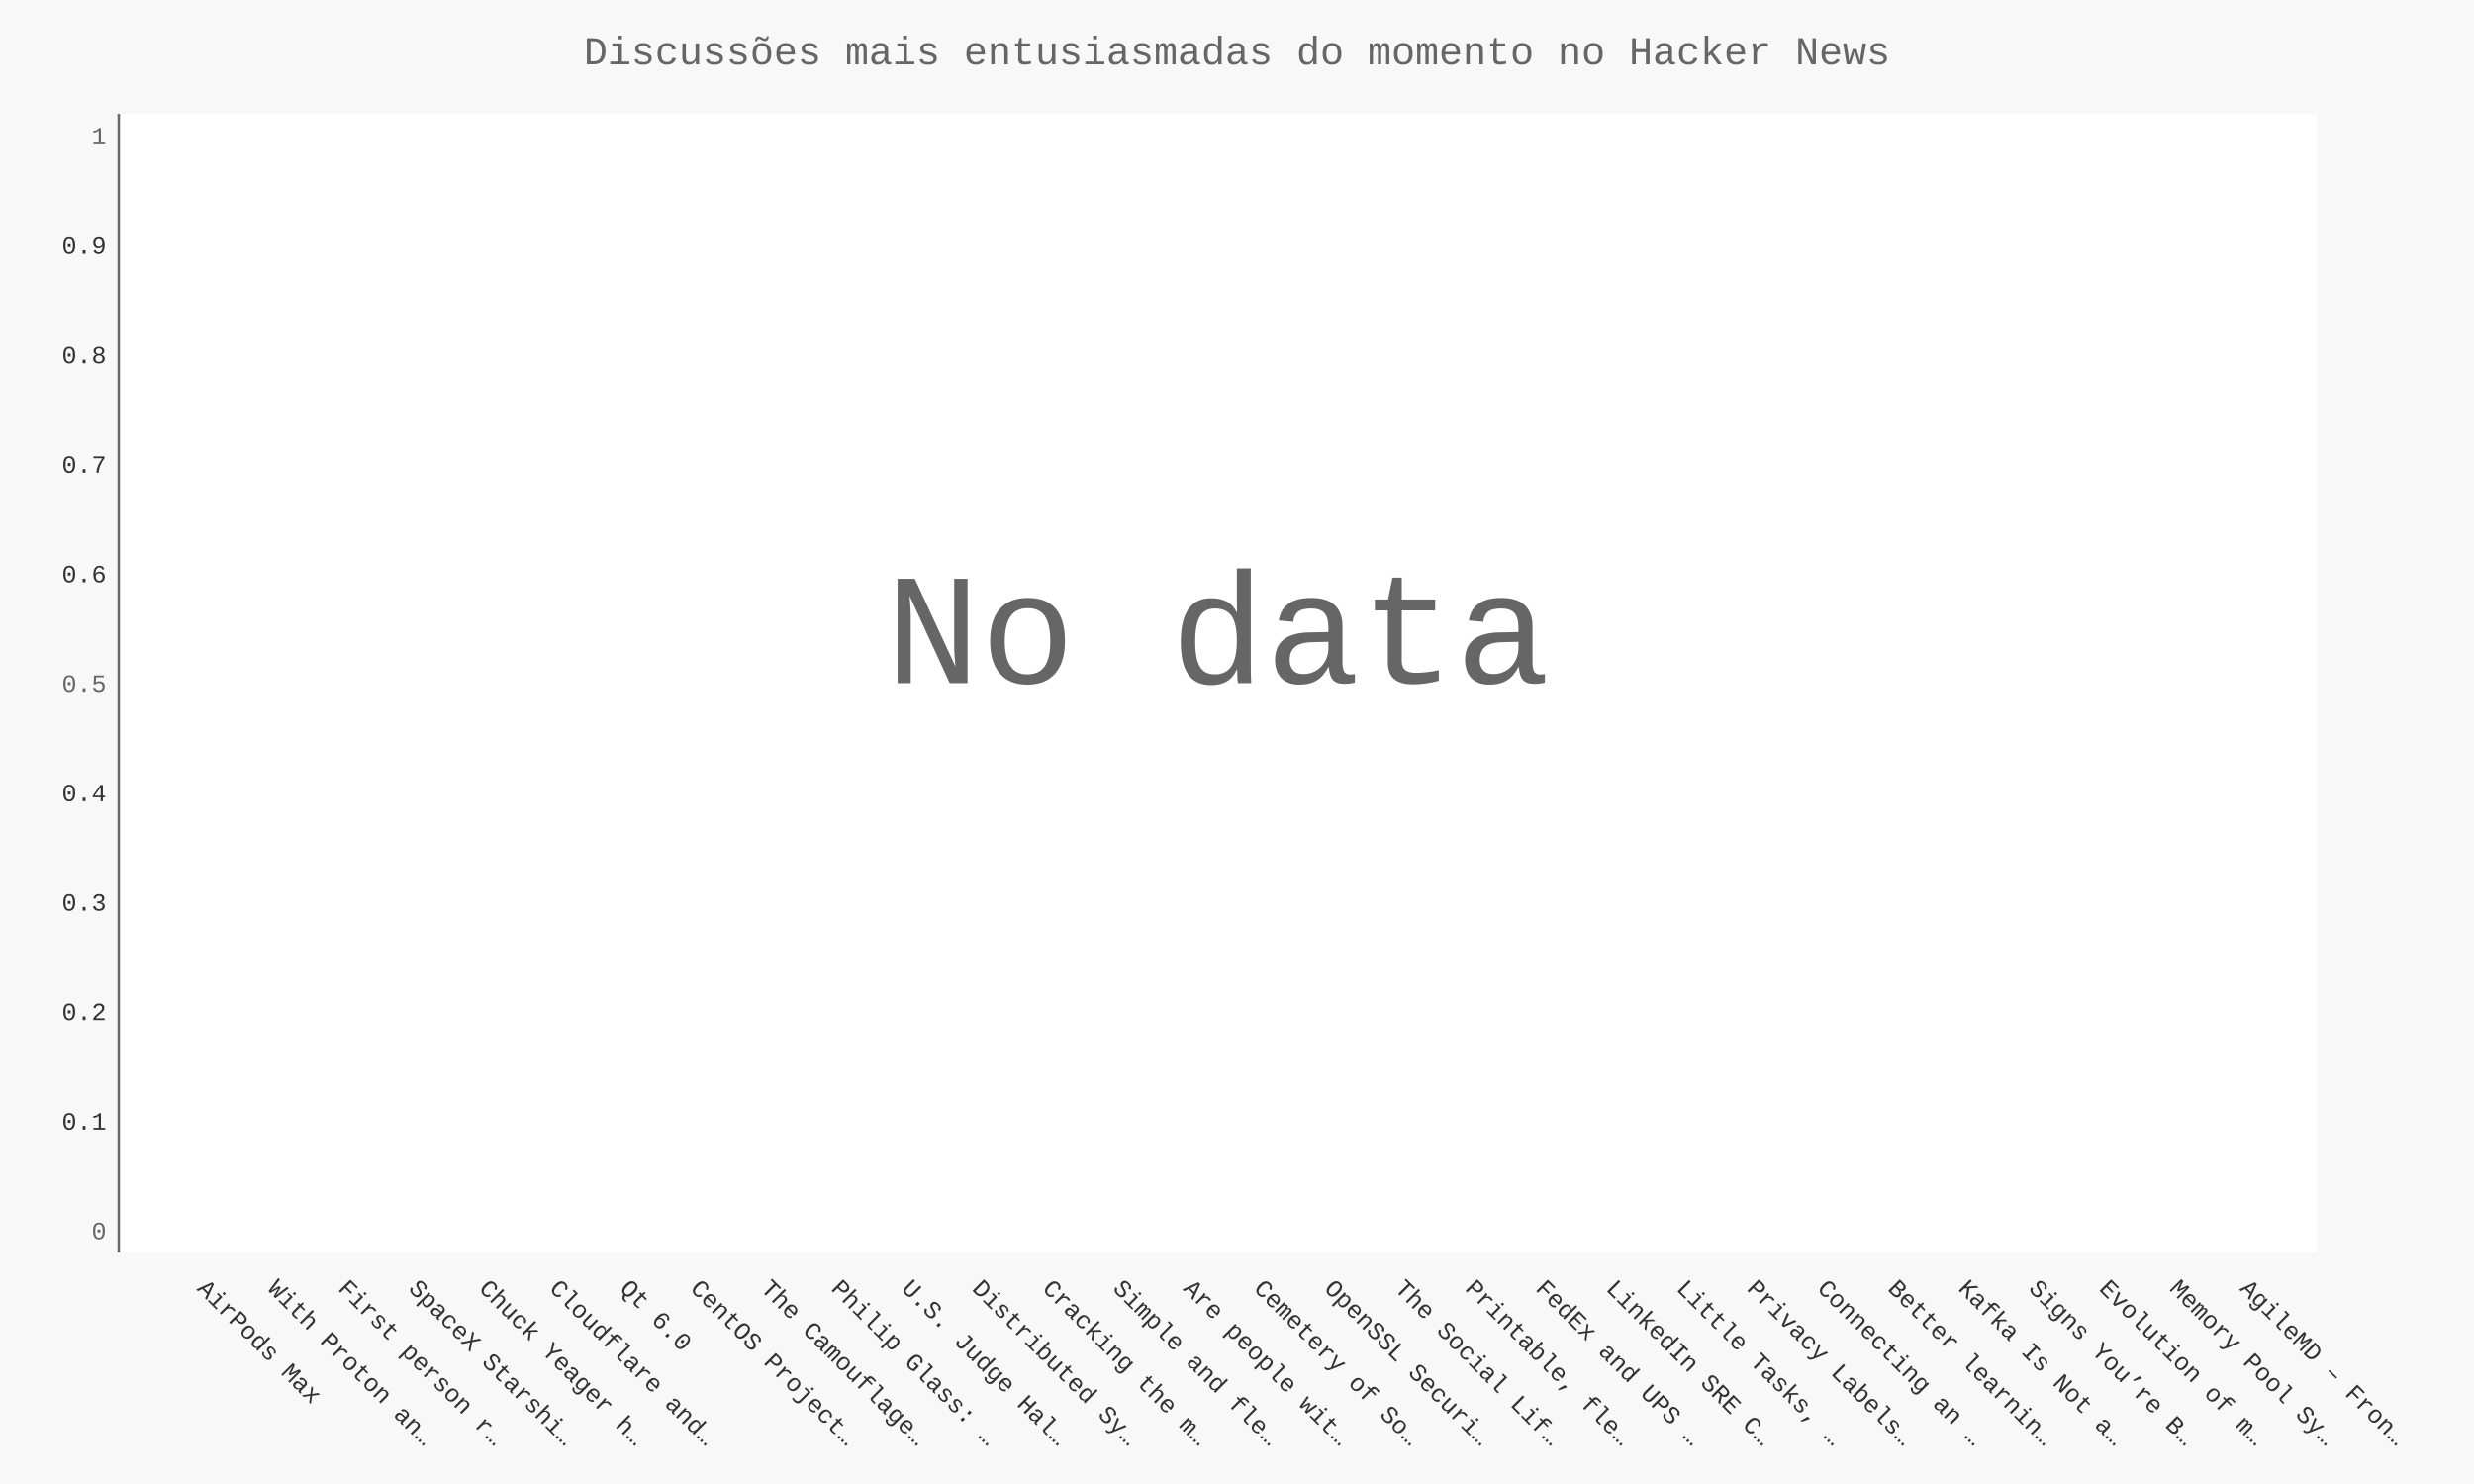
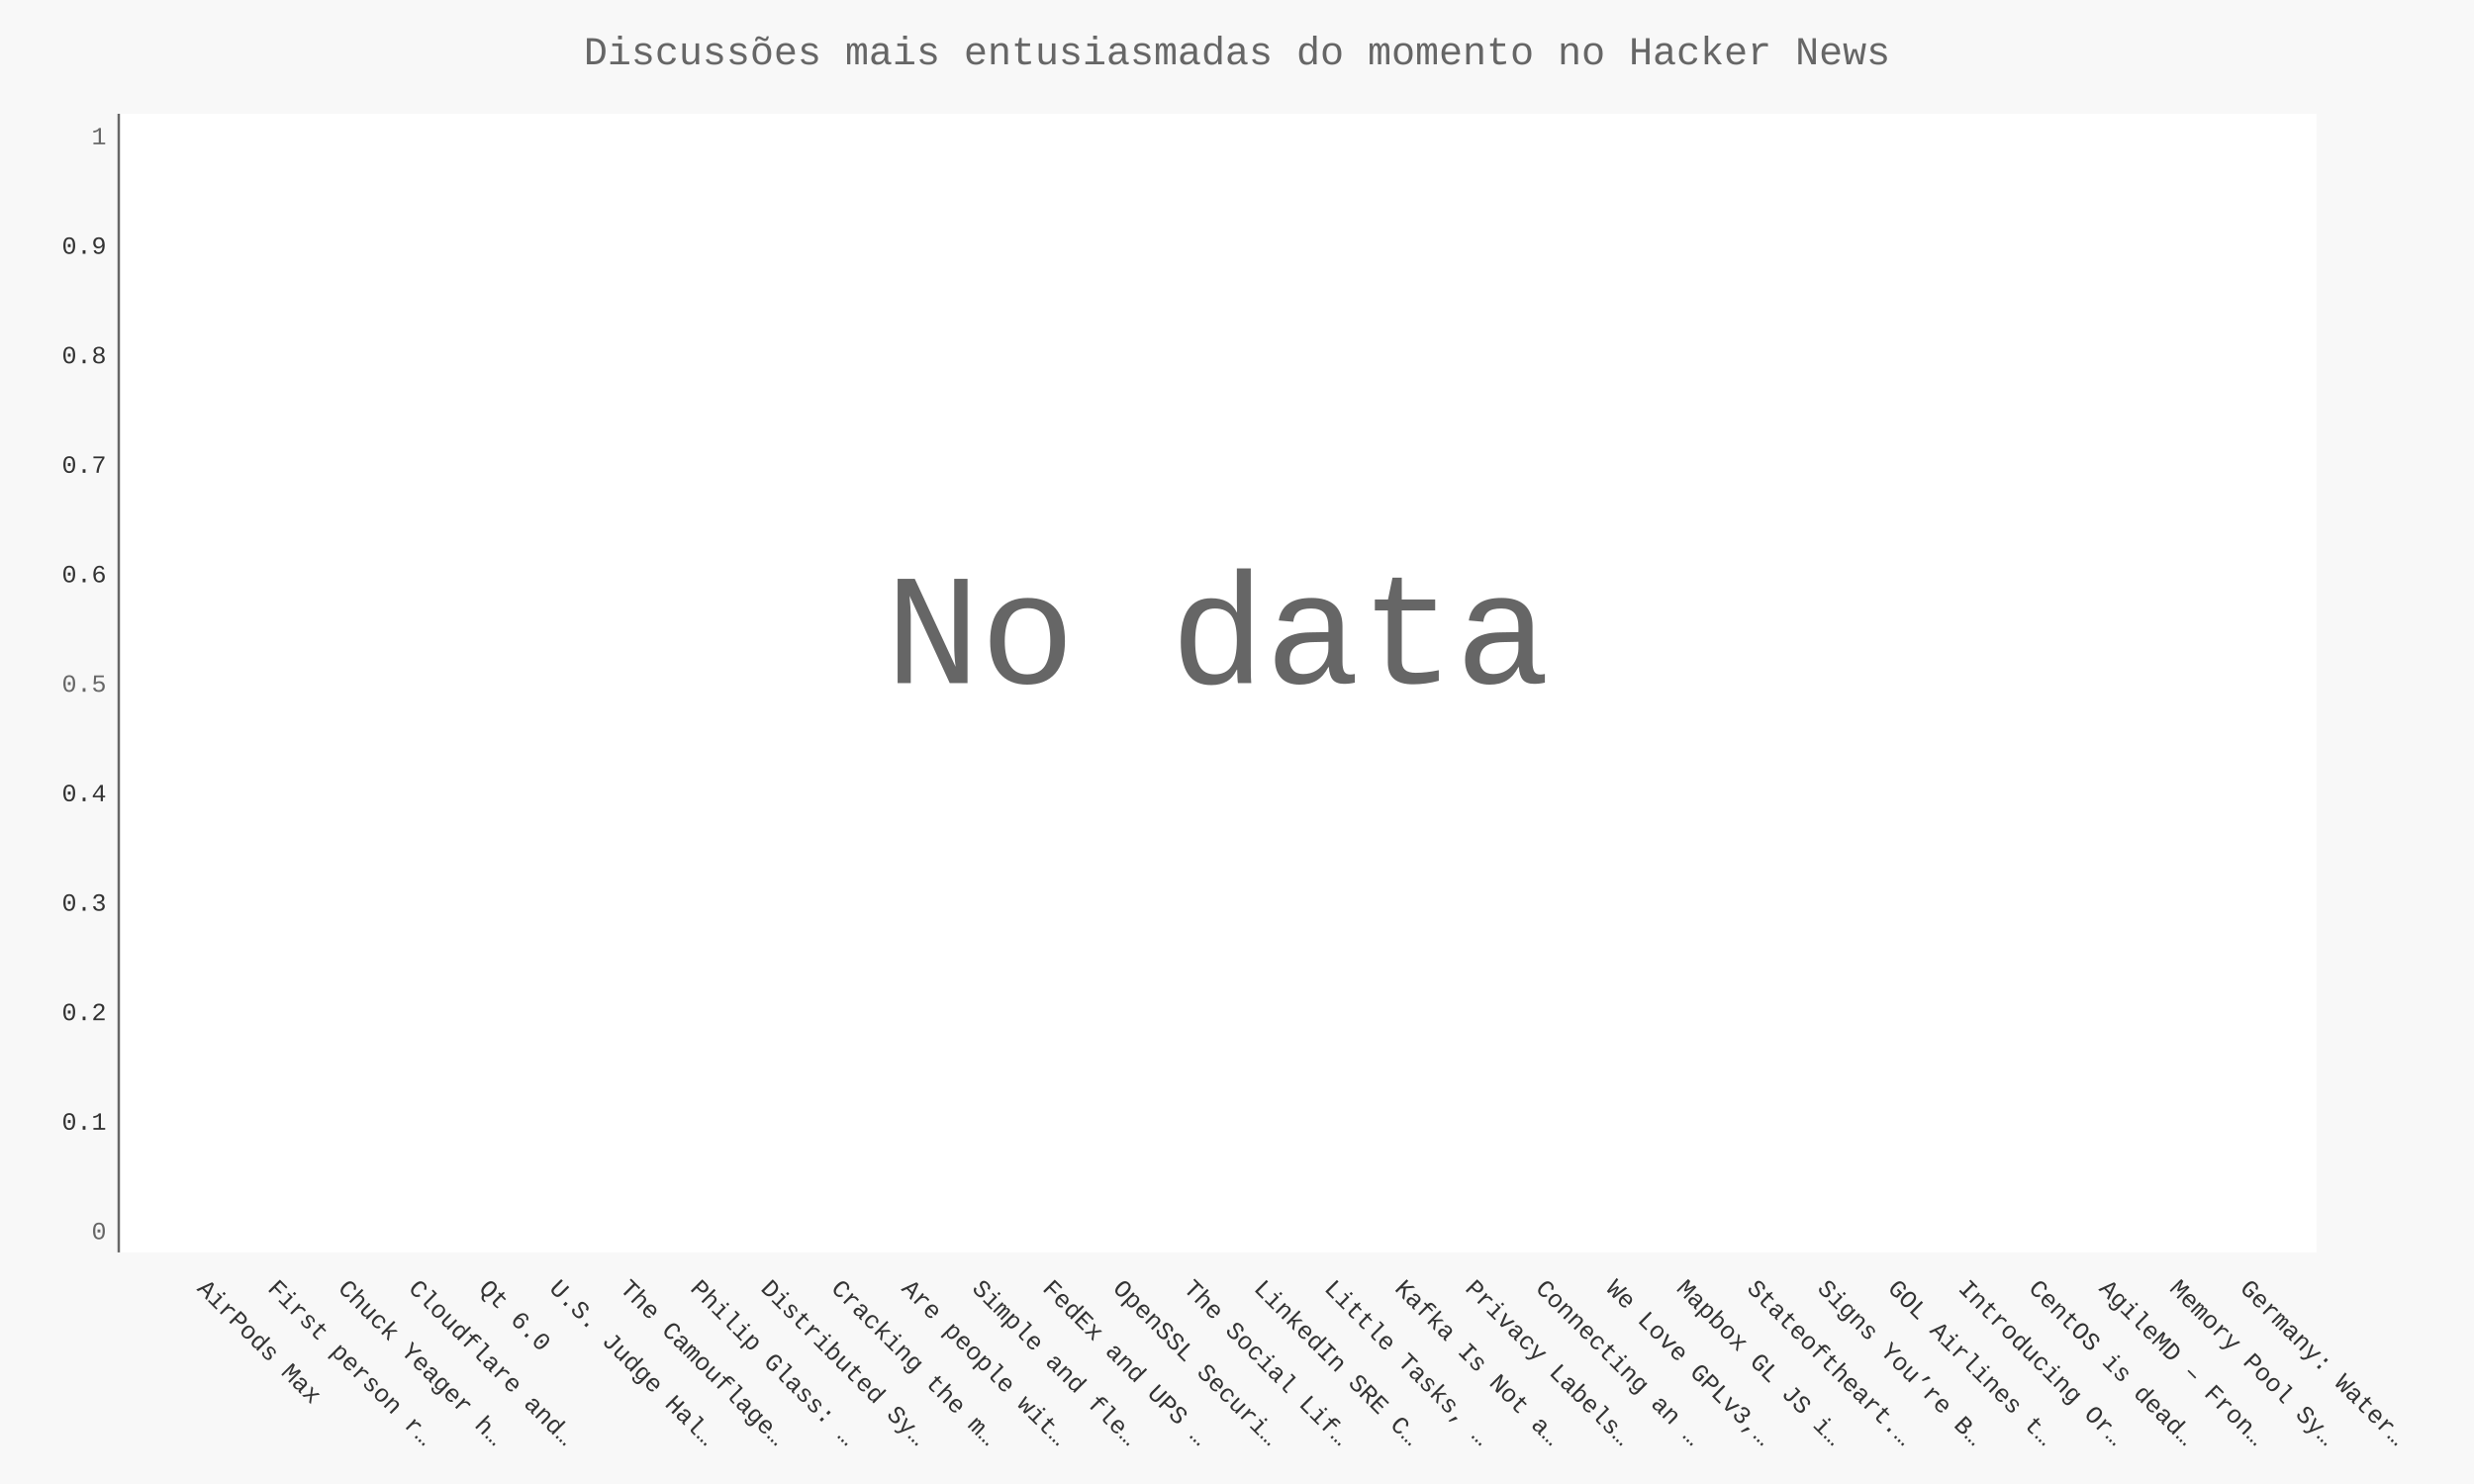
- <svg xmlns="http://www.w3.org/2000/svg" id="chart-68148606-3b3c-4eac-b023-ef3ad62658b0" class="pygal-chart" viewBox="0 0 1000 600">
+ <svg xmlns="http://www.w3.org/2000/svg" id="chart-7befd4c0-b747-45bf-85d7-45633dc400b2" class="pygal-chart" viewBox="0 0 1000 600">
  <defs>
-     <style type="text/css">#chart-68148606-3b3c-4eac-b023-ef3ad62658b0{-webkit-user-select:none;-webkit-font-smoothing:antialiased;font-family:Consolas,"Liberation Mono",Menlo,Courier,monospace}#chart-68148606-3b3c-4eac-b023-ef3ad62658b0 .title{font-family:Consolas,"Liberation Mono",Menlo,Courier,monospace;font-size:16px}#chart-68148606-3b3c-4eac-b023-ef3ad62658b0 .legends .legend text{font-family:Consolas,"Liberation Mono",Menlo,Courier,monospace;font-size:14px}#chart-68148606-3b3c-4eac-b023-ef3ad62658b0 .axis text{font-family:Consolas,"Liberation Mono",Menlo,Courier,monospace;font-size:10px}#chart-68148606-3b3c-4eac-b023-ef3ad62658b0 .axis text.major{font-family:Consolas,"Liberation Mono",Menlo,Courier,monospace;font-size:10px}#chart-68148606-3b3c-4eac-b023-ef3ad62658b0 .text-overlay text.value{font-family:Consolas,"Liberation Mono",Menlo,Courier,monospace;font-size:16px}#chart-68148606-3b3c-4eac-b023-ef3ad62658b0 .text-overlay text.label{font-family:Consolas,"Liberation Mono",Menlo,Courier,monospace;font-size:10px}#chart-68148606-3b3c-4eac-b023-ef3ad62658b0 .tooltip{font-family:Consolas,"Liberation Mono",Menlo,Courier,monospace;font-size:14px}#chart-68148606-3b3c-4eac-b023-ef3ad62658b0 text.no_data{font-family:Consolas,"Liberation Mono",Menlo,Courier,monospace;font-size:64px}
- #chart-68148606-3b3c-4eac-b023-ef3ad62658b0{background-color:#f8f8f8}#chart-68148606-3b3c-4eac-b023-ef3ad62658b0 path,#chart-68148606-3b3c-4eac-b023-ef3ad62658b0 line,#chart-68148606-3b3c-4eac-b023-ef3ad62658b0 rect,#chart-68148606-3b3c-4eac-b023-ef3ad62658b0 circle{-webkit-transition:250ms ease-in;-moz-transition:250ms ease-in;transition:250ms ease-in}#chart-68148606-3b3c-4eac-b023-ef3ad62658b0 .graph &gt; .background{fill:#f8f8f8}#chart-68148606-3b3c-4eac-b023-ef3ad62658b0 .plot &gt; .background{fill:#ffffff}#chart-68148606-3b3c-4eac-b023-ef3ad62658b0 .graph{fill:#333}#chart-68148606-3b3c-4eac-b023-ef3ad62658b0 text.no_data{fill:#666}#chart-68148606-3b3c-4eac-b023-ef3ad62658b0 .title{fill:#666}#chart-68148606-3b3c-4eac-b023-ef3ad62658b0 .legends .legend text{fill:#333}#chart-68148606-3b3c-4eac-b023-ef3ad62658b0 .legends .legend:hover text{fill:#666}#chart-68148606-3b3c-4eac-b023-ef3ad62658b0 .axis .line{stroke:#666}#chart-68148606-3b3c-4eac-b023-ef3ad62658b0 .axis .guide.line{stroke:rgba(0,0,0,0.5)}#chart-68148606-3b3c-4eac-b023-ef3ad62658b0 .axis .major.line{stroke:#333}#chart-68148606-3b3c-4eac-b023-ef3ad62658b0 .axis text.major{fill:#666}#chart-68148606-3b3c-4eac-b023-ef3ad62658b0 .axis.y .guides:hover .guide.line,#chart-68148606-3b3c-4eac-b023-ef3ad62658b0 .line-graph .axis.x .guides:hover .guide.line,#chart-68148606-3b3c-4eac-b023-ef3ad62658b0 .stackedline-graph .axis.x .guides:hover .guide.line,#chart-68148606-3b3c-4eac-b023-ef3ad62658b0 .xy-graph .axis.x .guides:hover .guide.line{stroke:#666}#chart-68148606-3b3c-4eac-b023-ef3ad62658b0 .axis .guides:hover text{fill:#666}#chart-68148606-3b3c-4eac-b023-ef3ad62658b0 .reactive{fill-opacity:.5;stroke-opacity:.8}#chart-68148606-3b3c-4eac-b023-ef3ad62658b0 .ci{stroke:#333}#chart-68148606-3b3c-4eac-b023-ef3ad62658b0 .reactive.active,#chart-68148606-3b3c-4eac-b023-ef3ad62658b0 .active .reactive{fill-opacity:.9;stroke-opacity:.9;stroke-width:4}#chart-68148606-3b3c-4eac-b023-ef3ad62658b0 .ci .reactive.active{stroke-width:1.5}#chart-68148606-3b3c-4eac-b023-ef3ad62658b0 .series text{fill:#666}#chart-68148606-3b3c-4eac-b023-ef3ad62658b0 .tooltip rect{fill:#ffffff;stroke:#666;-webkit-transition:opacity 250ms ease-in;-moz-transition:opacity 250ms ease-in;transition:opacity 250ms ease-in}#chart-68148606-3b3c-4eac-b023-ef3ad62658b0 .tooltip .label{fill:#333}#chart-68148606-3b3c-4eac-b023-ef3ad62658b0 .tooltip .label{fill:#333}#chart-68148606-3b3c-4eac-b023-ef3ad62658b0 .tooltip .legend{font-size:.8em;fill:rgba(0,0,0,0.5)}#chart-68148606-3b3c-4eac-b023-ef3ad62658b0 .tooltip .x_label{font-size:.6em;fill:#666}#chart-68148606-3b3c-4eac-b023-ef3ad62658b0 .tooltip .xlink{font-size:.5em;text-decoration:underline}#chart-68148606-3b3c-4eac-b023-ef3ad62658b0 .tooltip .value{font-size:1.5em}#chart-68148606-3b3c-4eac-b023-ef3ad62658b0 .bound{font-size:.5em}#chart-68148606-3b3c-4eac-b023-ef3ad62658b0 .max-value{font-size:.75em;fill:rgba(0,0,0,0.5)}#chart-68148606-3b3c-4eac-b023-ef3ad62658b0 .map-element{fill:#ffffff;stroke:rgba(0,0,0,0.5) !important}#chart-68148606-3b3c-4eac-b023-ef3ad62658b0 .map-element .reactive{fill-opacity:inherit;stroke-opacity:inherit}#chart-68148606-3b3c-4eac-b023-ef3ad62658b0 .color-0,#chart-68148606-3b3c-4eac-b023-ef3ad62658b0 .color-0 a:visited{stroke:#333366;fill:#333366}#chart-68148606-3b3c-4eac-b023-ef3ad62658b0 .text-overlay .color-0 text{fill:black}
- #chart-68148606-3b3c-4eac-b023-ef3ad62658b0 text.no_data{text-anchor:middle}#chart-68148606-3b3c-4eac-b023-ef3ad62658b0 .guide.line{fill:none}#chart-68148606-3b3c-4eac-b023-ef3ad62658b0 .centered{text-anchor:middle}#chart-68148606-3b3c-4eac-b023-ef3ad62658b0 .title{text-anchor:middle}#chart-68148606-3b3c-4eac-b023-ef3ad62658b0 .legends .legend text{fill-opacity:1}#chart-68148606-3b3c-4eac-b023-ef3ad62658b0 .axis.x text{text-anchor:middle}#chart-68148606-3b3c-4eac-b023-ef3ad62658b0 .axis.x:not(.web) text[transform]{text-anchor:start}#chart-68148606-3b3c-4eac-b023-ef3ad62658b0 .axis.x:not(.web) text[transform].backwards{text-anchor:end}#chart-68148606-3b3c-4eac-b023-ef3ad62658b0 .axis.y text{text-anchor:end}#chart-68148606-3b3c-4eac-b023-ef3ad62658b0 .axis.y text[transform].backwards{text-anchor:start}#chart-68148606-3b3c-4eac-b023-ef3ad62658b0 .axis.y2 text{text-anchor:start}#chart-68148606-3b3c-4eac-b023-ef3ad62658b0 .axis.y2 text[transform].backwards{text-anchor:end}#chart-68148606-3b3c-4eac-b023-ef3ad62658b0 .axis .guide.line{stroke-dasharray:4,4}#chart-68148606-3b3c-4eac-b023-ef3ad62658b0 .axis .major.guide.line{stroke-dasharray:6,6}#chart-68148606-3b3c-4eac-b023-ef3ad62658b0 .horizontal .axis.y .guide.line,#chart-68148606-3b3c-4eac-b023-ef3ad62658b0 .horizontal .axis.y2 .guide.line,#chart-68148606-3b3c-4eac-b023-ef3ad62658b0 .vertical .axis.x .guide.line{opacity:0}#chart-68148606-3b3c-4eac-b023-ef3ad62658b0 .horizontal .axis.always_show .guide.line,#chart-68148606-3b3c-4eac-b023-ef3ad62658b0 .vertical .axis.always_show .guide.line{opacity:1 !important}#chart-68148606-3b3c-4eac-b023-ef3ad62658b0 .axis.y .guides:hover .guide.line,#chart-68148606-3b3c-4eac-b023-ef3ad62658b0 .axis.y2 .guides:hover .guide.line,#chart-68148606-3b3c-4eac-b023-ef3ad62658b0 .axis.x .guides:hover .guide.line{opacity:1}#chart-68148606-3b3c-4eac-b023-ef3ad62658b0 .axis .guides:hover text{opacity:1}#chart-68148606-3b3c-4eac-b023-ef3ad62658b0 .nofill{fill:none}#chart-68148606-3b3c-4eac-b023-ef3ad62658b0 .subtle-fill{fill-opacity:.2}#chart-68148606-3b3c-4eac-b023-ef3ad62658b0 .dot{stroke-width:1px;fill-opacity:1}#chart-68148606-3b3c-4eac-b023-ef3ad62658b0 .dot.active{stroke-width:5px}#chart-68148606-3b3c-4eac-b023-ef3ad62658b0 .dot.negative{fill:transparent}#chart-68148606-3b3c-4eac-b023-ef3ad62658b0 text,#chart-68148606-3b3c-4eac-b023-ef3ad62658b0 tspan{stroke:none !important}#chart-68148606-3b3c-4eac-b023-ef3ad62658b0 .series text.active{opacity:1}#chart-68148606-3b3c-4eac-b023-ef3ad62658b0 .tooltip rect{fill-opacity:.95;stroke-width:.5}#chart-68148606-3b3c-4eac-b023-ef3ad62658b0 .tooltip text{fill-opacity:1}#chart-68148606-3b3c-4eac-b023-ef3ad62658b0 .showable{visibility:hidden}#chart-68148606-3b3c-4eac-b023-ef3ad62658b0 .showable.shown{visibility:visible}#chart-68148606-3b3c-4eac-b023-ef3ad62658b0 .gauge-background{fill:rgba(229,229,229,1);stroke:none}#chart-68148606-3b3c-4eac-b023-ef3ad62658b0 .bg-lines{stroke:#f8f8f8;stroke-width:2px}</style>
+     <style type="text/css">#chart-7befd4c0-b747-45bf-85d7-45633dc400b2{-webkit-user-select:none;-webkit-font-smoothing:antialiased;font-family:Consolas,"Liberation Mono",Menlo,Courier,monospace}#chart-7befd4c0-b747-45bf-85d7-45633dc400b2 .title{font-family:Consolas,"Liberation Mono",Menlo,Courier,monospace;font-size:16px}#chart-7befd4c0-b747-45bf-85d7-45633dc400b2 .legends .legend text{font-family:Consolas,"Liberation Mono",Menlo,Courier,monospace;font-size:14px}#chart-7befd4c0-b747-45bf-85d7-45633dc400b2 .axis text{font-family:Consolas,"Liberation Mono",Menlo,Courier,monospace;font-size:10px}#chart-7befd4c0-b747-45bf-85d7-45633dc400b2 .axis text.major{font-family:Consolas,"Liberation Mono",Menlo,Courier,monospace;font-size:10px}#chart-7befd4c0-b747-45bf-85d7-45633dc400b2 .text-overlay text.value{font-family:Consolas,"Liberation Mono",Menlo,Courier,monospace;font-size:16px}#chart-7befd4c0-b747-45bf-85d7-45633dc400b2 .text-overlay text.label{font-family:Consolas,"Liberation Mono",Menlo,Courier,monospace;font-size:10px}#chart-7befd4c0-b747-45bf-85d7-45633dc400b2 .tooltip{font-family:Consolas,"Liberation Mono",Menlo,Courier,monospace;font-size:14px}#chart-7befd4c0-b747-45bf-85d7-45633dc400b2 text.no_data{font-family:Consolas,"Liberation Mono",Menlo,Courier,monospace;font-size:64px}
+ #chart-7befd4c0-b747-45bf-85d7-45633dc400b2{background-color:#f8f8f8}#chart-7befd4c0-b747-45bf-85d7-45633dc400b2 path,#chart-7befd4c0-b747-45bf-85d7-45633dc400b2 line,#chart-7befd4c0-b747-45bf-85d7-45633dc400b2 rect,#chart-7befd4c0-b747-45bf-85d7-45633dc400b2 circle{-webkit-transition:250ms ease-in;-moz-transition:250ms ease-in;transition:250ms ease-in}#chart-7befd4c0-b747-45bf-85d7-45633dc400b2 .graph &gt; .background{fill:#f8f8f8}#chart-7befd4c0-b747-45bf-85d7-45633dc400b2 .plot &gt; .background{fill:#ffffff}#chart-7befd4c0-b747-45bf-85d7-45633dc400b2 .graph{fill:#333}#chart-7befd4c0-b747-45bf-85d7-45633dc400b2 text.no_data{fill:#666}#chart-7befd4c0-b747-45bf-85d7-45633dc400b2 .title{fill:#666}#chart-7befd4c0-b747-45bf-85d7-45633dc400b2 .legends .legend text{fill:#333}#chart-7befd4c0-b747-45bf-85d7-45633dc400b2 .legends .legend:hover text{fill:#666}#chart-7befd4c0-b747-45bf-85d7-45633dc400b2 .axis .line{stroke:#666}#chart-7befd4c0-b747-45bf-85d7-45633dc400b2 .axis .guide.line{stroke:rgba(0,0,0,0.5)}#chart-7befd4c0-b747-45bf-85d7-45633dc400b2 .axis .major.line{stroke:#333}#chart-7befd4c0-b747-45bf-85d7-45633dc400b2 .axis text.major{fill:#666}#chart-7befd4c0-b747-45bf-85d7-45633dc400b2 .axis.y .guides:hover .guide.line,#chart-7befd4c0-b747-45bf-85d7-45633dc400b2 .line-graph .axis.x .guides:hover .guide.line,#chart-7befd4c0-b747-45bf-85d7-45633dc400b2 .stackedline-graph .axis.x .guides:hover .guide.line,#chart-7befd4c0-b747-45bf-85d7-45633dc400b2 .xy-graph .axis.x .guides:hover .guide.line{stroke:#666}#chart-7befd4c0-b747-45bf-85d7-45633dc400b2 .axis .guides:hover text{fill:#666}#chart-7befd4c0-b747-45bf-85d7-45633dc400b2 .reactive{fill-opacity:.5;stroke-opacity:.8}#chart-7befd4c0-b747-45bf-85d7-45633dc400b2 .ci{stroke:#333}#chart-7befd4c0-b747-45bf-85d7-45633dc400b2 .reactive.active,#chart-7befd4c0-b747-45bf-85d7-45633dc400b2 .active .reactive{fill-opacity:.9;stroke-opacity:.9;stroke-width:4}#chart-7befd4c0-b747-45bf-85d7-45633dc400b2 .ci .reactive.active{stroke-width:1.5}#chart-7befd4c0-b747-45bf-85d7-45633dc400b2 .series text{fill:#666}#chart-7befd4c0-b747-45bf-85d7-45633dc400b2 .tooltip rect{fill:#ffffff;stroke:#666;-webkit-transition:opacity 250ms ease-in;-moz-transition:opacity 250ms ease-in;transition:opacity 250ms ease-in}#chart-7befd4c0-b747-45bf-85d7-45633dc400b2 .tooltip .label{fill:#333}#chart-7befd4c0-b747-45bf-85d7-45633dc400b2 .tooltip .label{fill:#333}#chart-7befd4c0-b747-45bf-85d7-45633dc400b2 .tooltip .legend{font-size:.8em;fill:rgba(0,0,0,0.5)}#chart-7befd4c0-b747-45bf-85d7-45633dc400b2 .tooltip .x_label{font-size:.6em;fill:#666}#chart-7befd4c0-b747-45bf-85d7-45633dc400b2 .tooltip .xlink{font-size:.5em;text-decoration:underline}#chart-7befd4c0-b747-45bf-85d7-45633dc400b2 .tooltip .value{font-size:1.5em}#chart-7befd4c0-b747-45bf-85d7-45633dc400b2 .bound{font-size:.5em}#chart-7befd4c0-b747-45bf-85d7-45633dc400b2 .max-value{font-size:.75em;fill:rgba(0,0,0,0.5)}#chart-7befd4c0-b747-45bf-85d7-45633dc400b2 .map-element{fill:#ffffff;stroke:rgba(0,0,0,0.5) !important}#chart-7befd4c0-b747-45bf-85d7-45633dc400b2 .map-element .reactive{fill-opacity:inherit;stroke-opacity:inherit}#chart-7befd4c0-b747-45bf-85d7-45633dc400b2 .color-0,#chart-7befd4c0-b747-45bf-85d7-45633dc400b2 .color-0 a:visited{stroke:#333366;fill:#333366}#chart-7befd4c0-b747-45bf-85d7-45633dc400b2 .text-overlay .color-0 text{fill:black}
+ #chart-7befd4c0-b747-45bf-85d7-45633dc400b2 text.no_data{text-anchor:middle}#chart-7befd4c0-b747-45bf-85d7-45633dc400b2 .guide.line{fill:none}#chart-7befd4c0-b747-45bf-85d7-45633dc400b2 .centered{text-anchor:middle}#chart-7befd4c0-b747-45bf-85d7-45633dc400b2 .title{text-anchor:middle}#chart-7befd4c0-b747-45bf-85d7-45633dc400b2 .legends .legend text{fill-opacity:1}#chart-7befd4c0-b747-45bf-85d7-45633dc400b2 .axis.x text{text-anchor:middle}#chart-7befd4c0-b747-45bf-85d7-45633dc400b2 .axis.x:not(.web) text[transform]{text-anchor:start}#chart-7befd4c0-b747-45bf-85d7-45633dc400b2 .axis.x:not(.web) text[transform].backwards{text-anchor:end}#chart-7befd4c0-b747-45bf-85d7-45633dc400b2 .axis.y text{text-anchor:end}#chart-7befd4c0-b747-45bf-85d7-45633dc400b2 .axis.y text[transform].backwards{text-anchor:start}#chart-7befd4c0-b747-45bf-85d7-45633dc400b2 .axis.y2 text{text-anchor:start}#chart-7befd4c0-b747-45bf-85d7-45633dc400b2 .axis.y2 text[transform].backwards{text-anchor:end}#chart-7befd4c0-b747-45bf-85d7-45633dc400b2 .axis .guide.line{stroke-dasharray:4,4}#chart-7befd4c0-b747-45bf-85d7-45633dc400b2 .axis .major.guide.line{stroke-dasharray:6,6}#chart-7befd4c0-b747-45bf-85d7-45633dc400b2 .horizontal .axis.y .guide.line,#chart-7befd4c0-b747-45bf-85d7-45633dc400b2 .horizontal .axis.y2 .guide.line,#chart-7befd4c0-b747-45bf-85d7-45633dc400b2 .vertical .axis.x .guide.line{opacity:0}#chart-7befd4c0-b747-45bf-85d7-45633dc400b2 .horizontal .axis.always_show .guide.line,#chart-7befd4c0-b747-45bf-85d7-45633dc400b2 .vertical .axis.always_show .guide.line{opacity:1 !important}#chart-7befd4c0-b747-45bf-85d7-45633dc400b2 .axis.y .guides:hover .guide.line,#chart-7befd4c0-b747-45bf-85d7-45633dc400b2 .axis.y2 .guides:hover .guide.line,#chart-7befd4c0-b747-45bf-85d7-45633dc400b2 .axis.x .guides:hover .guide.line{opacity:1}#chart-7befd4c0-b747-45bf-85d7-45633dc400b2 .axis .guides:hover text{opacity:1}#chart-7befd4c0-b747-45bf-85d7-45633dc400b2 .nofill{fill:none}#chart-7befd4c0-b747-45bf-85d7-45633dc400b2 .subtle-fill{fill-opacity:.2}#chart-7befd4c0-b747-45bf-85d7-45633dc400b2 .dot{stroke-width:1px;fill-opacity:1}#chart-7befd4c0-b747-45bf-85d7-45633dc400b2 .dot.active{stroke-width:5px}#chart-7befd4c0-b747-45bf-85d7-45633dc400b2 .dot.negative{fill:transparent}#chart-7befd4c0-b747-45bf-85d7-45633dc400b2 text,#chart-7befd4c0-b747-45bf-85d7-45633dc400b2 tspan{stroke:none !important}#chart-7befd4c0-b747-45bf-85d7-45633dc400b2 .series text.active{opacity:1}#chart-7befd4c0-b747-45bf-85d7-45633dc400b2 .tooltip rect{fill-opacity:.95;stroke-width:.5}#chart-7befd4c0-b747-45bf-85d7-45633dc400b2 .tooltip text{fill-opacity:1}#chart-7befd4c0-b747-45bf-85d7-45633dc400b2 .showable{visibility:hidden}#chart-7befd4c0-b747-45bf-85d7-45633dc400b2 .showable.shown{visibility:visible}#chart-7befd4c0-b747-45bf-85d7-45633dc400b2 .gauge-background{fill:rgba(229,229,229,1);stroke:none}#chart-7befd4c0-b747-45bf-85d7-45633dc400b2 .bg-lines{stroke:#f8f8f8;stroke-width:2px}</style>
  </defs>
  <g class="graph bar-graph vertical">
    <rect x="0" y="0" width="1000" height="600" class="background" />
    <g transform="translate(48, 46)" class="plot">
      <rect x="0" y="0" width="888.36" height="460.36" class="background" />
      <g class="axis y">
        <g class="guides">
          <text x="-5" y="455.007" class="major">0</text>
        </g>
        <g class="guides">
          <text x="-5" y="410.742" class="">0.1</text>
        </g>
        <g class="guides">
          <text x="-5" y="366.476" class="">0.2</text>
        </g>
        <g class="guides">
          <text x="-5" y="322.211" class="">0.3</text>
        </g>
        <g class="guides">
          <text x="-5" y="277.946" class="">0.4</text>
        </g>
        <g class="guides">
          <text x="-5" y="233.68" class="major">0.5</text>
        </g>
        <g class="guides">
          <text x="-5" y="189.415" class="">0.6</text>
        </g>
        <g class="guides">
          <text x="-5" y="145.149" class="">0.7</text>
        </g>
        <g class="guides">
          <text x="-5" y="100.884" class="">0.8</text>
        </g>
        <g class="guides">
          <text x="-5" y="56.619" class="">0.9</text>
        </g>
        <g class="guides">
          <text x="-5" y="12.353" class="major">1</text>
        </g>
      </g>
      <g class="axis x">
        <path d="M0 0 v460.36" class="line" />
        <g class="guides">
          <path d="M31.32 0 v460.36" class="guide line" />
          <text x="31.32" y="475.36" class="" transform="rotate(45 31.3204 475.3604)">AirPods Max</text>
        </g>
        <g class="guides">
          <path d="M59.793 0 v460.36" class="guide line" />
-           <text x="59.793" y="475.36" class="" transform="rotate(45 59.79349 475.3604)">With Proton an…</text>
+           <text x="59.793" y="475.36" class="" transform="rotate(45 59.79349 475.3604)">First person r…</text>
        </g>
        <g class="guides">
          <path d="M88.267 0 v460.36" class="guide line" />
-           <text x="88.267" y="475.36" class="" transform="rotate(45 88.26658 475.3604)">First person r…</text>
+           <text x="88.267" y="475.36" class="" transform="rotate(45 88.26658 475.3604)">Chuck Yeager h…</text>
        </g>
        <g class="guides">
          <path d="M116.74 0 v460.36" class="guide line" />
-           <text x="116.74" y="475.36" class="" transform="rotate(45 116.7397 475.3604)">SpaceX Starshi…</text>
+           <text x="116.74" y="475.36" class="" transform="rotate(45 116.7397 475.3604)">Cloudflare and…</text>
        </g>
        <g class="guides">
          <path d="M145.213 0 v460.36" class="guide line" />
-           <text x="145.213" y="475.36" class="" transform="rotate(45 145.2128 475.3604)">Chuck Yeager h…</text>
+           <text x="145.213" y="475.36" class="" transform="rotate(45 145.2128 475.3604)">Qt 6.0</text>
        </g>
        <g class="guides">
          <path d="M173.686 0 v460.36" class="guide line" />
-           <text x="173.686" y="475.36" class="" transform="rotate(45 173.6858 475.3604)">Cloudflare and…</text>
+           <text x="173.686" y="475.36" class="" transform="rotate(45 173.6858 475.3604)">U.S. Judge Hal…</text>
        </g>
        <g class="guides">
          <path d="M202.159 0 v460.36" class="guide line" />
-           <text x="202.159" y="475.36" class="" transform="rotate(45 202.1589 475.3604)">Qt 6.0</text>
+           <text x="202.159" y="475.36" class="" transform="rotate(45 202.1589 475.3604)">The Camouflage…</text>
        </g>
        <g class="guides">
          <path d="M230.632 0 v460.36" class="guide line" />
-           <text x="230.632" y="475.36" class="" transform="rotate(45 230.632 475.3604)">CentOS Project…</text>
+           <text x="230.632" y="475.36" class="" transform="rotate(45 230.632 475.3604)">Philip Glass: …</text>
        </g>
        <g class="guides">
          <path d="M259.105 0 v460.36" class="guide line" />
-           <text x="259.105" y="475.36" class="" transform="rotate(45 259.1051 475.3604)">The Camouflage…</text>
+           <text x="259.105" y="475.36" class="" transform="rotate(45 259.1051 475.3604)">Distributed Sy…</text>
        </g>
        <g class="guides">
          <path d="M287.578 0 v460.36" class="guide line" />
-           <text x="287.578" y="475.36" class="" transform="rotate(45 287.5782 475.3604)">Philip Glass: …</text>
+           <text x="287.578" y="475.36" class="" transform="rotate(45 287.5782 475.3604)">Cracking the m…</text>
        </g>
        <g class="guides">
          <path d="M316.051 0 v460.36" class="guide line" />
-           <text x="316.051" y="475.36" class="" transform="rotate(45 316.0513 475.3604)">U.S. Judge Hal…</text>
+           <text x="316.051" y="475.36" class="" transform="rotate(45 316.0513 475.3604)">Are people wit…</text>
        </g>
        <g class="guides">
          <path d="M344.524 0 v460.36" class="guide line" />
-           <text x="344.524" y="475.36" class="" transform="rotate(45 344.5244 475.3604)">Distributed Sy…</text>
+           <text x="344.524" y="475.36" class="" transform="rotate(45 344.5244 475.3604)">Simple and fle…</text>
        </g>
        <g class="guides">
          <path d="M372.997 0 v460.36" class="guide line" />
-           <text x="372.997" y="475.36" class="" transform="rotate(45 372.9975 475.3604)">Cracking the m…</text>
+           <text x="372.997" y="475.36" class="" transform="rotate(45 372.9975 475.3604)">FedEx and UPS …</text>
        </g>
        <g class="guides">
          <path d="M401.471 0 v460.36" class="guide line" />
-           <text x="401.471" y="475.36" class="" transform="rotate(45 401.4706 475.3604)">Simple and fle…</text>
+           <text x="401.471" y="475.36" class="" transform="rotate(45 401.4706 475.3604)">OpenSSL Securi…</text>
        </g>
        <g class="guides">
          <path d="M429.944 0 v460.36" class="guide line" />
-           <text x="429.944" y="475.36" class="" transform="rotate(45 429.9436 475.3604)">Are people wit…</text>
+           <text x="429.944" y="475.36" class="" transform="rotate(45 429.9436 475.3604)">The Social Lif…</text>
        </g>
        <g class="guides">
          <path d="M458.417 0 v460.36" class="guide line" />
-           <text x="458.417" y="475.36" class="" transform="rotate(45 458.4167 475.3604)">Cemetery of So…</text>
+           <text x="458.417" y="475.36" class="" transform="rotate(45 458.4167 475.3604)">LinkedIn SRE C…</text>
        </g>
        <g class="guides">
          <path d="M486.89 0 v460.36" class="guide line" />
-           <text x="486.89" y="475.36" class="" transform="rotate(45 486.8898 475.3604)">OpenSSL Securi…</text>
+           <text x="486.89" y="475.36" class="" transform="rotate(45 486.8898 475.3604)">Little Tasks, …</text>
        </g>
        <g class="guides">
          <path d="M515.363 0 v460.36" class="guide line" />
-           <text x="515.363" y="475.36" class="" transform="rotate(45 515.3629 475.3604)">The Social Lif…</text>
+           <text x="515.363" y="475.36" class="" transform="rotate(45 515.3629 475.3604)">Kafka Is Not a…</text>
        </g>
        <g class="guides">
          <path d="M543.836 0 v460.36" class="guide line" />
-           <text x="543.836" y="475.36" class="" transform="rotate(45 543.836 475.3604)">Printable, fle…</text>
+           <text x="543.836" y="475.36" class="" transform="rotate(45 543.836 475.3604)">Privacy Labels…</text>
        </g>
        <g class="guides">
          <path d="M572.309 0 v460.36" class="guide line" />
-           <text x="572.309" y="475.36" class="" transform="rotate(45 572.3091 475.3604)">FedEx and UPS …</text>
+           <text x="572.309" y="475.36" class="" transform="rotate(45 572.3091 475.3604)">Connecting an …</text>
        </g>
        <g class="guides">
          <path d="M600.782 0 v460.36" class="guide line" />
-           <text x="600.782" y="475.36" class="" transform="rotate(45 600.7822 475.3604)">LinkedIn SRE C…</text>
+           <text x="600.782" y="475.36" class="" transform="rotate(45 600.7822 475.3604)">We Love GPLv3,…</text>
        </g>
        <g class="guides">
          <path d="M629.255 0 v460.36" class="guide line" />
-           <text x="629.255" y="475.36" class="" transform="rotate(45 629.2553 475.3604)">Little Tasks, …</text>
+           <text x="629.255" y="475.36" class="" transform="rotate(45 629.2553 475.3604)">Mapbox GL JS i…</text>
        </g>
        <g class="guides">
          <path d="M657.728 0 v460.36" class="guide line" />
-           <text x="657.728" y="475.36" class="" transform="rotate(45 657.7284 475.3604)">Privacy Labels…</text>
+           <text x="657.728" y="475.36" class="" transform="rotate(45 657.7284 475.3604)">Stateoftheart.…</text>
        </g>
        <g class="guides">
          <path d="M686.201 0 v460.36" class="guide line" />
-           <text x="686.201" y="475.36" class="" transform="rotate(45 686.2015 475.3604)">Connecting an …</text>
+           <text x="686.201" y="475.36" class="" transform="rotate(45 686.2015 475.3604)">Signs You’re B…</text>
        </g>
        <g class="guides">
          <path d="M714.675 0 v460.36" class="guide line" />
-           <text x="714.675" y="475.36" class="" transform="rotate(45 714.6745 475.3604)">Better learnin…</text>
+           <text x="714.675" y="475.36" class="" transform="rotate(45 714.6745 475.3604)">GOL Airlines t…</text>
        </g>
        <g class="guides">
          <path d="M743.148 0 v460.36" class="guide line" />
-           <text x="743.148" y="475.36" class="" transform="rotate(45 743.1476 475.3604)">Kafka Is Not a…</text>
+           <text x="743.148" y="475.36" class="" transform="rotate(45 743.1476 475.3604)">Introducing Or…</text>
        </g>
        <g class="guides">
          <path d="M771.621 0 v460.36" class="guide line" />
-           <text x="771.621" y="475.36" class="" transform="rotate(45 771.6207 475.3604)">Signs You’re B…</text>
+           <text x="771.621" y="475.36" class="" transform="rotate(45 771.6207 475.3604)">CentOS is dead…</text>
        </g>
        <g class="guides">
          <path d="M800.094 0 v460.36" class="guide line" />
-           <text x="800.094" y="475.36" class="" transform="rotate(45 800.0938 475.3604)">Evolution of m…</text>
+           <text x="800.094" y="475.36" class="" transform="rotate(45 800.0938 475.3604)">AgileMD – Fron…</text>
        </g>
        <g class="guides">
          <path d="M828.567 0 v460.36" class="guide line" />
          <text x="828.567" y="475.36" class="" transform="rotate(45 828.5669 475.3604)">Memory Pool Sy…</text>
        </g>
        <g class="guides">
          <path d="M857.04 0 v460.36" class="guide line" />
-           <text x="857.04" y="475.36" class="" transform="rotate(45 857.04 475.3604)">AgileMD – Fron…</text>
+           <text x="857.04" y="475.36" class="" transform="rotate(45 857.04 475.3604)">Germany: Water…</text>
        </g>
      </g>
    </g>
    <g class="titles">
      <text x="500.0" y="26" class="title plot_title">Discussões mais entusiasmadas do momento no Hacker News</text>
    </g>
    <g transform="translate(48, 46)" class="plot overlay" />
    <g transform="translate(48, 46)" class="plot text-overlay">
      <text x="444.18" y="230.18" class="no_data">No data</text>
    </g>
    <g transform="translate(48, 46)" class="plot tooltip-overlay">
      <g transform="translate(0 0)" style="opacity: 0" class="tooltip">
        <rect rx="0" ry="0" width="0" height="0" class="tooltip-box" />
        <g class="text" />
      </g>
    </g>
  </g>
</svg>
